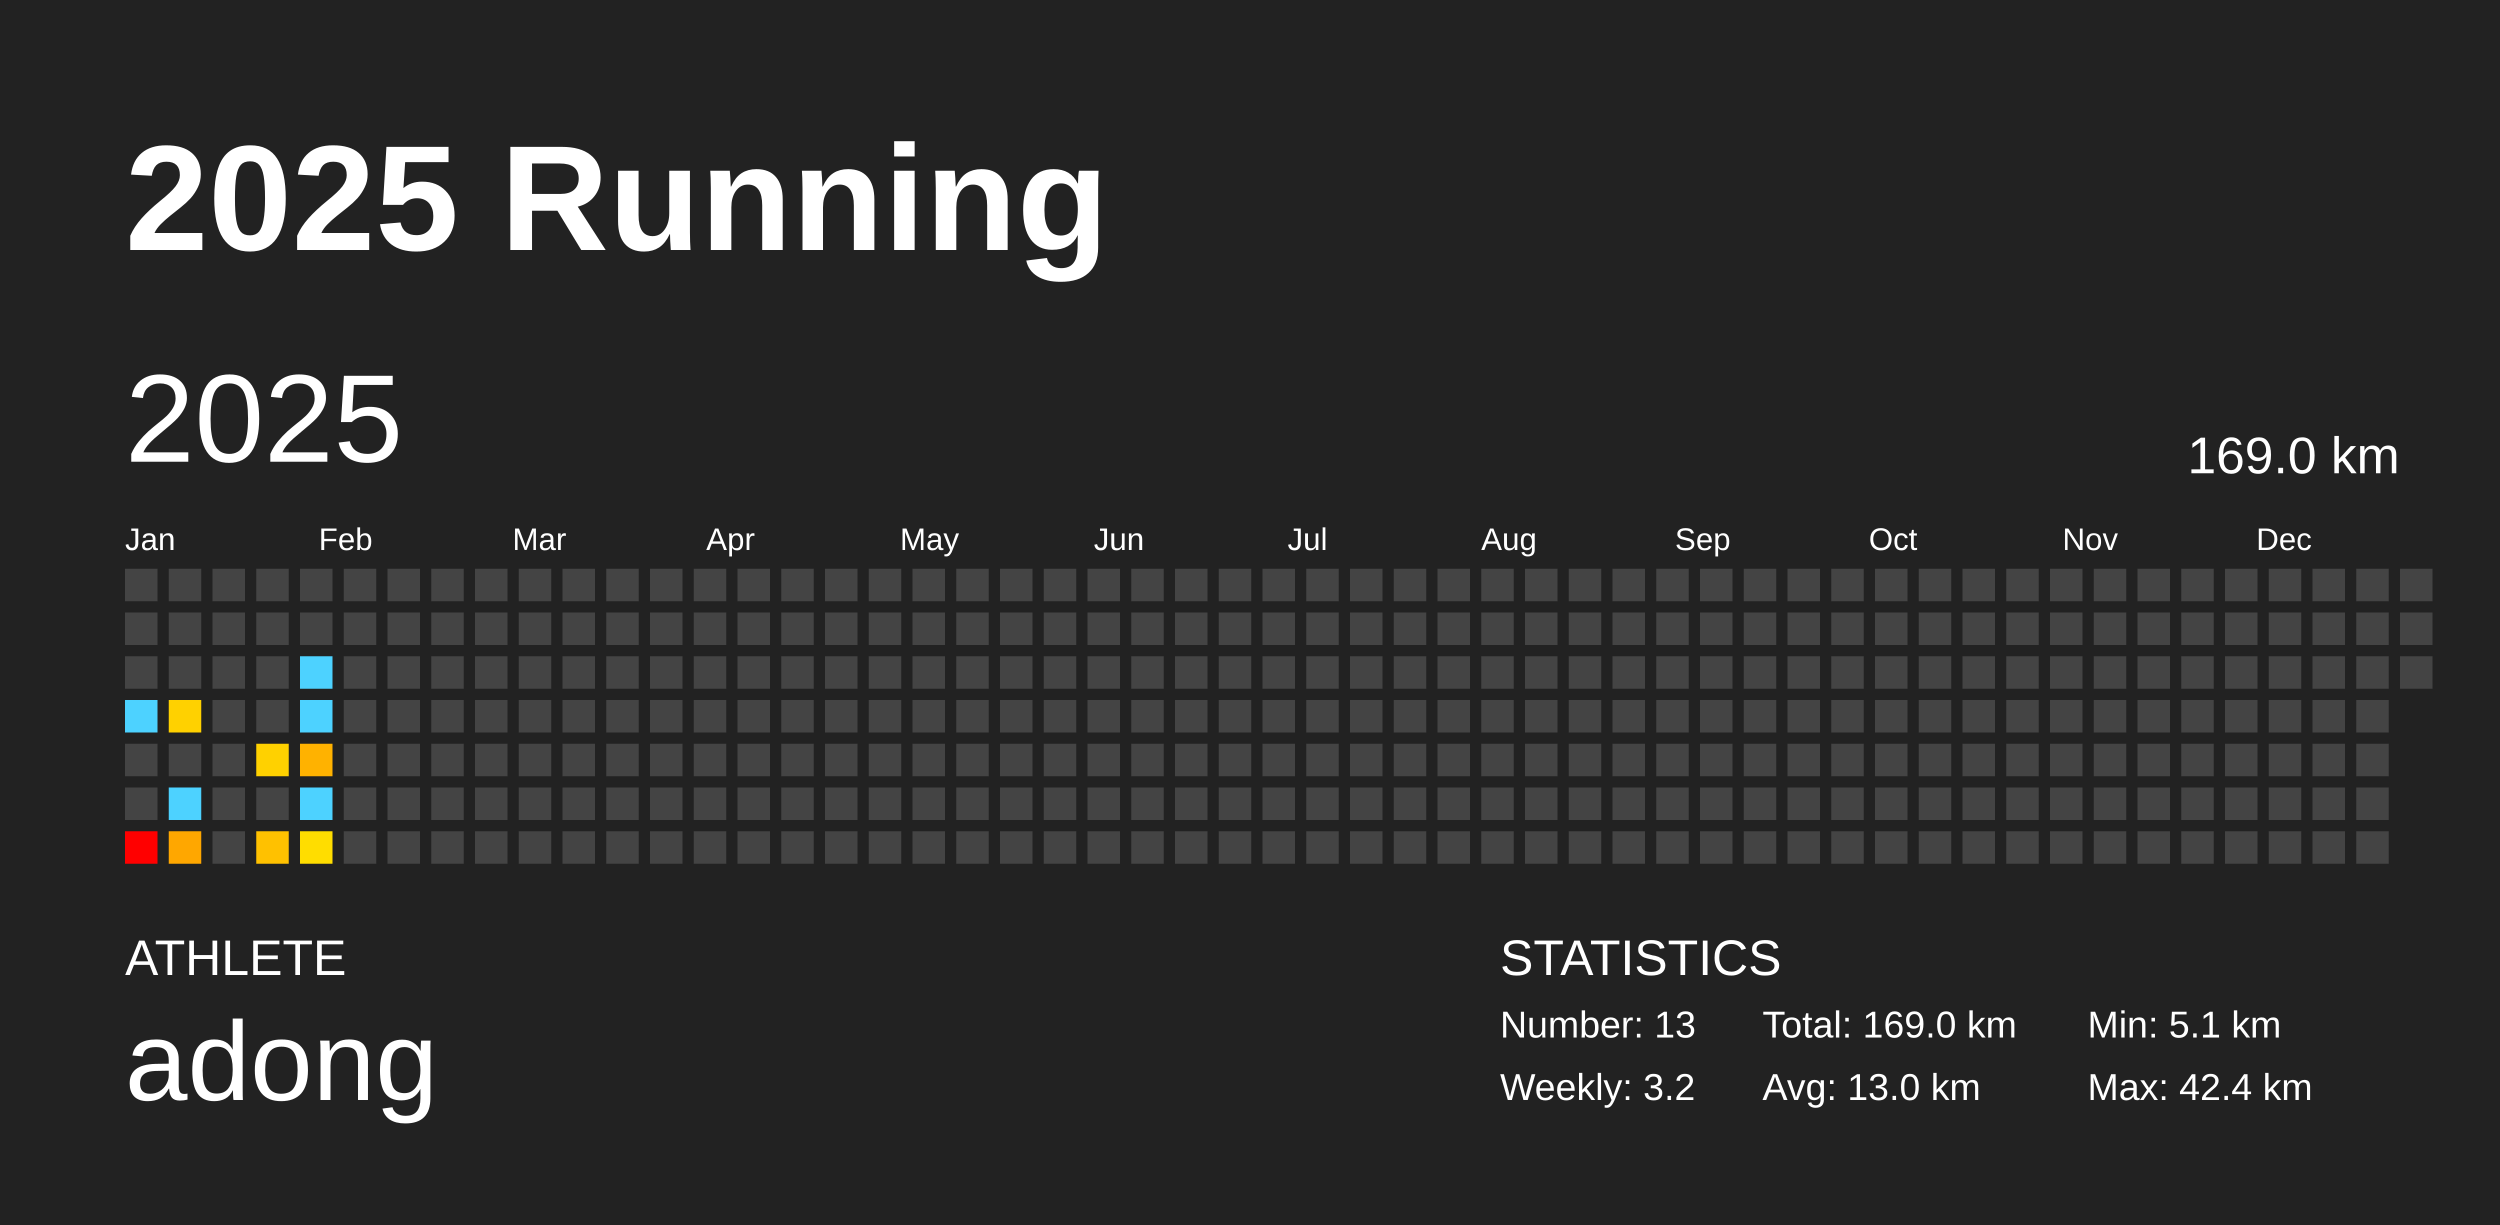
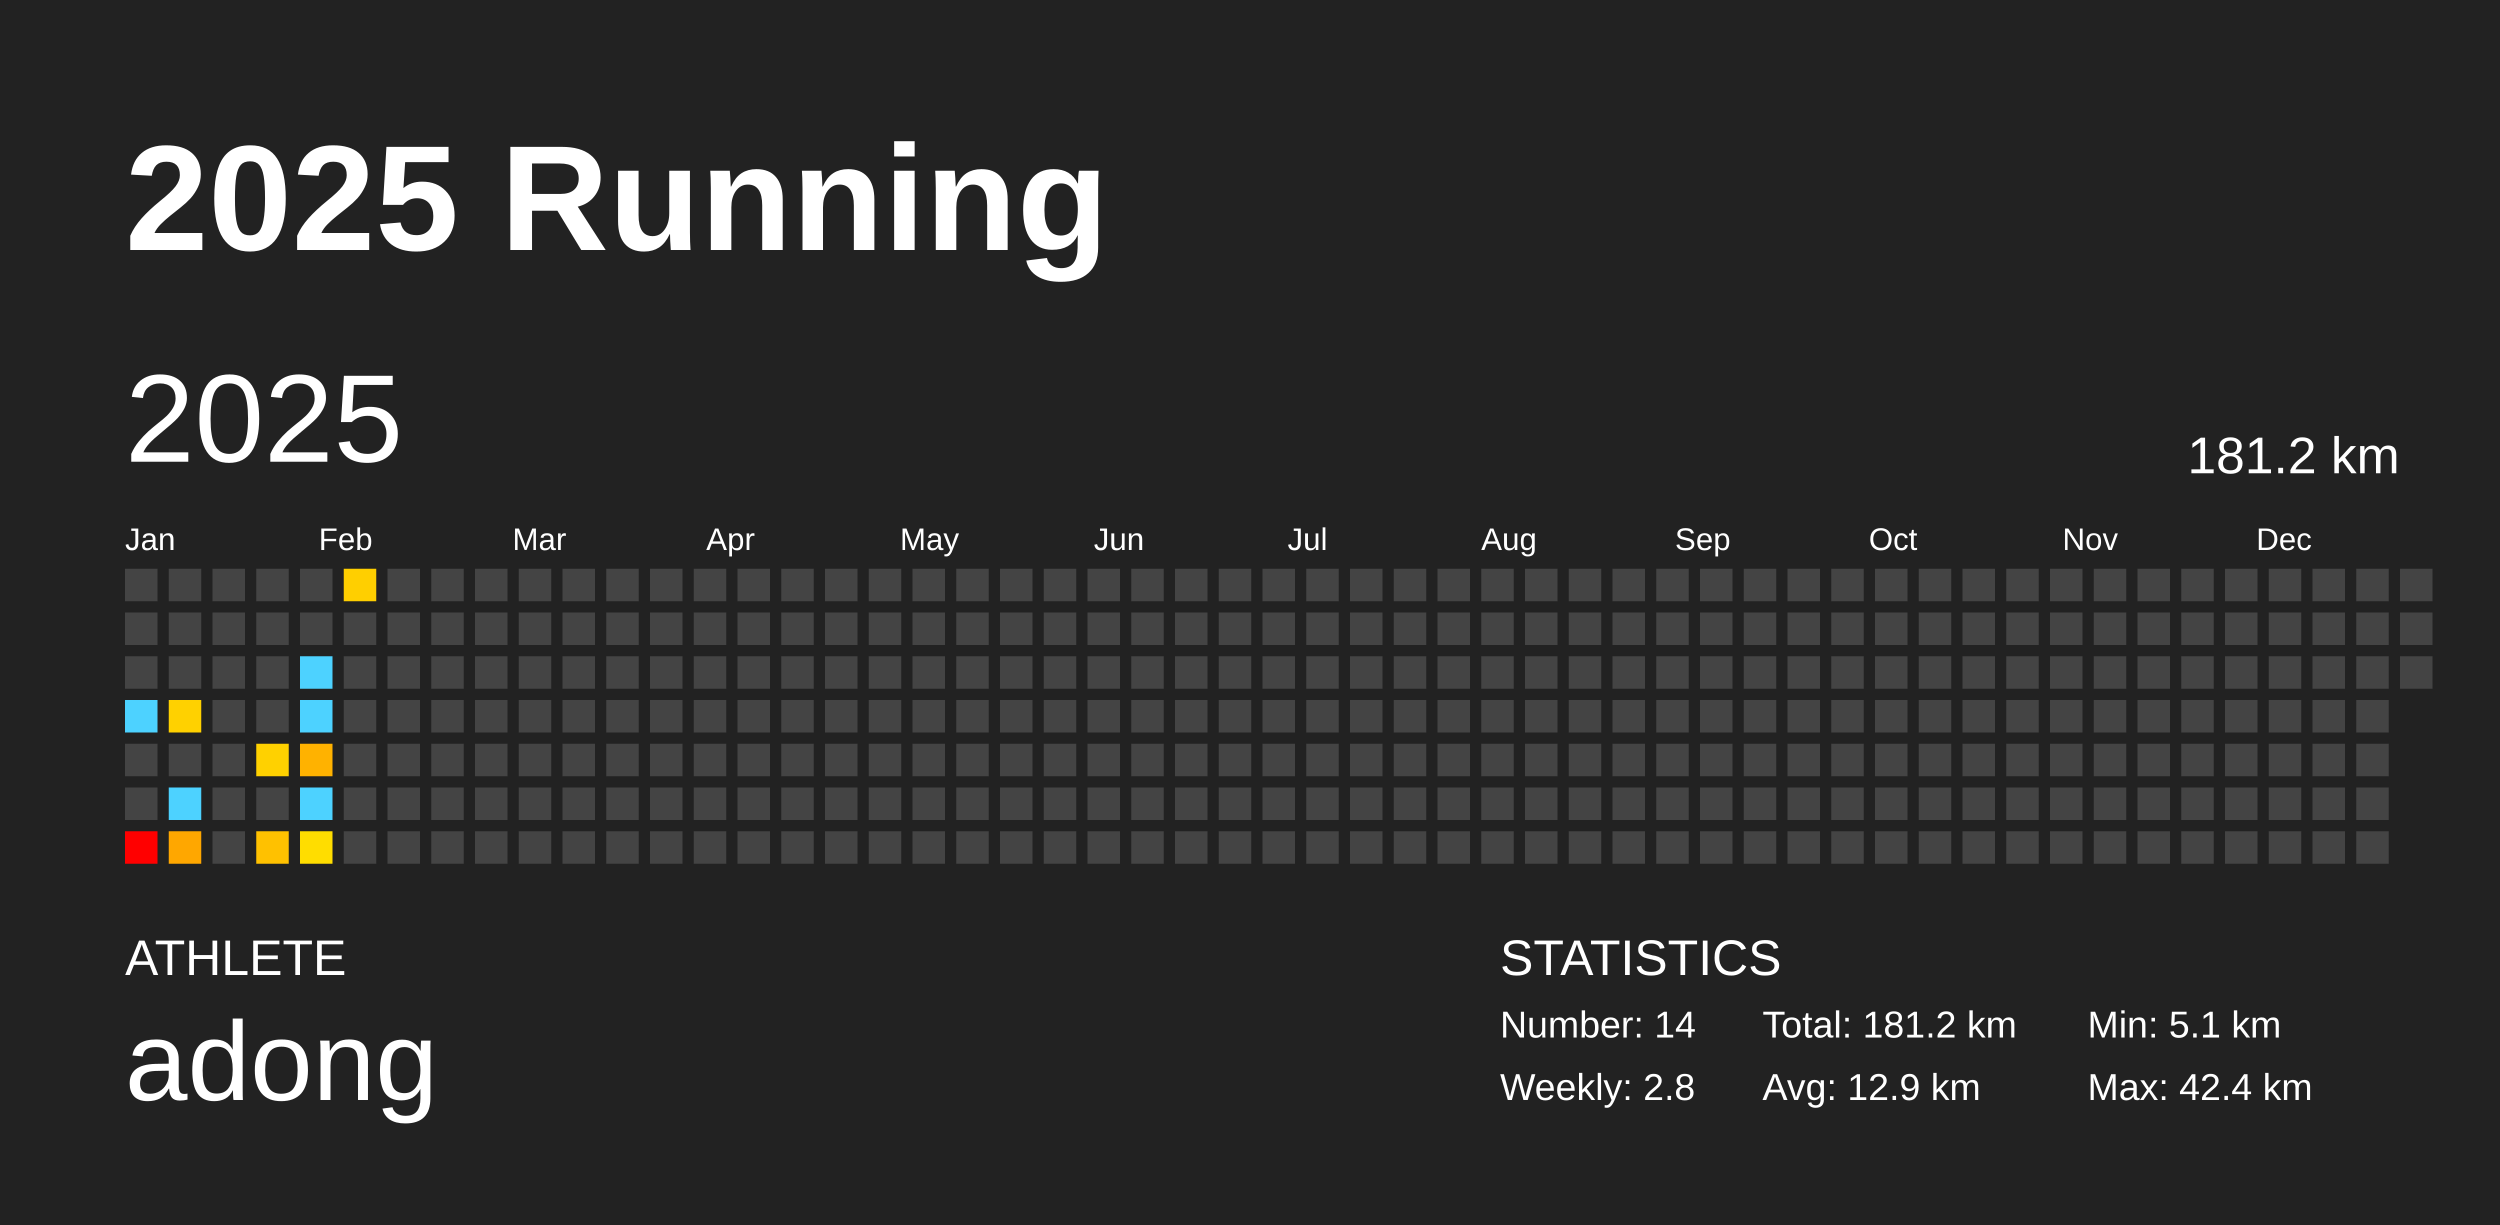
<svg xmlns="http://www.w3.org/2000/svg" baseProfile="full" height="98mm" version="1.1" viewBox="0,0,200,98" width="200mm">
  <defs />
  <rect fill="#222222" height="98" width="200" x="0" y="0" />
  <text fill="#FFFFFF" style="font-size:12px; font-family:Arial; font-weight:bold;" x="10" y="20">2025 Running</text>
  <text fill="#FFFFFF" style="font-size:4px; font-family:Arial" x="10" y="78">ATHLETE</text>
  <text fill="#FFFFFF" style="font-size:9px; font-family:Arial" x="10" y="88">adong</text>
  <text fill="#FFFFFF" style="font-size:4px; font-family:Arial" x="120" y="78">STATISTICS</text>
-   <text fill="#FFFFFF" style="font-size:3px; font-family:Arial" x="120" y="83">Number: 13</text>
-   <text fill="#FFFFFF" style="font-size:3px; font-family:Arial" x="120" y="88">Weekly: 3.2</text>
-   <text fill="#FFFFFF" style="font-size:3px; font-family:Arial" x="141" y="83">Total: 169.0 km</text>
-   <text fill="#FFFFFF" style="font-size:3px; font-family:Arial" x="141" y="88">Avg: 13.0 km</text>
+   <text fill="#FFFFFF" style="font-size:3px; font-family:Arial" x="120" y="83">Number: 14</text>
+   <text fill="#FFFFFF" style="font-size:3px; font-family:Arial" x="120" y="88">Weekly: 2.8</text>
+   <text fill="#FFFFFF" style="font-size:3px; font-family:Arial" x="141" y="83">Total: 181.2 km</text>
+   <text fill="#FFFFFF" style="font-size:3px; font-family:Arial" x="141" y="88">Avg: 12.9 km</text>
  <text fill="#FFFFFF" style="font-size:3px; font-family:Arial" x="167" y="83">Min: 5.1 km</text>
  <text fill="#FFFFFF" style="font-size:3px; font-family:Arial" x="167" y="88">Max: 42.4 km</text>
  <text dominant-baseline="hanging" fill="#FFFFFF" style="font-size:10.0px; font-family:Arial;" x="10" y="30">2025</text>
-   <text dominant-baseline="hanging" fill="#FFFFFF" style="font-size:4.125px; font-family:Arial;" x="175" y="35">169.0 km</text>
+   <text dominant-baseline="hanging" fill="#FFFFFF" style="font-size:4.125px; font-family:Arial;" x="175" y="35">181.2 km</text>
  <text fill="#FFFFFF" style="font-size:2.5px; font-family:Arial" x="10.0" y="44">Jan</text>
  <text fill="#FFFFFF" style="font-size:2.5px; font-family:Arial" x="25.5" y="44">Feb</text>
  <text fill="#FFFFFF" style="font-size:2.5px; font-family:Arial" x="41.0" y="44">Mar</text>
  <text fill="#FFFFFF" style="font-size:2.5px; font-family:Arial" x="56.5" y="44">Apr</text>
  <text fill="#FFFFFF" style="font-size:2.5px; font-family:Arial" x="72.0" y="44">May</text>
  <text fill="#FFFFFF" style="font-size:2.5px; font-family:Arial" x="87.5" y="44">Jun</text>
  <text fill="#FFFFFF" style="font-size:2.5px; font-family:Arial" x="103.0" y="44">Jul</text>
  <text fill="#FFFFFF" style="font-size:2.5px; font-family:Arial" x="118.5" y="44">Aug</text>
  <text fill="#FFFFFF" style="font-size:2.5px; font-family:Arial" x="134.0" y="44">Sep</text>
  <text fill="#FFFFFF" style="font-size:2.5px; font-family:Arial" x="149.5" y="44">Oct</text>
  <text fill="#FFFFFF" style="font-size:2.5px; font-family:Arial" x="165.0" y="44">Nov</text>
  <text fill="#FFFFFF" style="font-size:2.5px; font-family:Arial" x="180.5" y="44">Dec</text>
  <rect fill="#444444" height="2.6" width="2.6" x="10.0" y="45.5" />
  <rect fill="#444444" height="2.6" width="2.6" x="10.0" y="49.0" />
  <rect fill="#444444" height="2.6" width="2.6" x="10.0" y="52.5" />
  <rect fill="#4dd2ff" height="2.6" width="2.6" x="10.0" y="56.0" />
  <rect fill="#444444" height="2.6" width="2.6" x="10.0" y="59.5" />
  <rect fill="#444444" height="2.6" width="2.6" x="10.0" y="63.0" />
  <rect fill="red" height="2.6" width="2.6" x="10.0" y="66.5" />
  <rect fill="#444444" height="2.6" width="2.6" x="13.5" y="45.5" />
  <rect fill="#444444" height="2.6" width="2.6" x="13.5" y="49.0" />
  <rect fill="#444444" height="2.6" width="2.6" x="13.5" y="52.5" />
  <rect fill="#ffd100" height="2.6" width="2.6" x="13.5" y="56.0" />
  <rect fill="#444444" height="2.6" width="2.6" x="13.5" y="59.5" />
  <rect fill="#4dd2ff" height="2.6" width="2.6" x="13.5" y="63.0" />
  <rect fill="#ffa700" height="2.6" width="2.6" x="13.5" y="66.5" />
  <rect fill="#444444" height="2.6" width="2.6" x="17.0" y="45.5" />
  <rect fill="#444444" height="2.6" width="2.6" x="17.0" y="49.0" />
  <rect fill="#444444" height="2.6" width="2.6" x="17.0" y="52.5" />
  <rect fill="#444444" height="2.6" width="2.6" x="17.0" y="56.0" />
  <rect fill="#444444" height="2.6" width="2.6" x="17.0" y="59.5" />
  <rect fill="#444444" height="2.6" width="2.6" x="17.0" y="63.0" />
  <rect fill="#444444" height="2.6" width="2.6" x="17.0" y="66.5" />
  <rect fill="#444444" height="2.6" width="2.6" x="20.5" y="45.5" />
  <rect fill="#444444" height="2.6" width="2.6" x="20.5" y="49.0" />
  <rect fill="#444444" height="2.6" width="2.6" x="20.5" y="52.5" />
  <rect fill="#444444" height="2.6" width="2.6" x="20.5" y="56.0" />
  <rect fill="#ffd100" height="2.6" width="2.6" x="20.5" y="59.5" />
  <rect fill="#444444" height="2.6" width="2.6" x="20.5" y="63.0" />
  <rect fill="#ffc100" height="2.6" width="2.6" x="20.5" y="66.5" />
  <rect fill="#444444" height="2.6" width="2.6" x="24.0" y="45.5" />
  <rect fill="#444444" height="2.6" width="2.6" x="24.0" y="49.0" />
  <rect fill="#4dd2ff" height="2.6" width="2.6" x="24.0" y="52.5" />
  <rect fill="#4dd2ff" height="2.6" width="2.6" x="24.0" y="56.0" />
  <rect fill="#ffb200" height="2.6" width="2.6" x="24.0" y="59.5" />
  <rect fill="#4dd2ff" height="2.6" width="2.6" x="24.0" y="63.0" />
  <rect fill="#ffdd00" height="2.6" width="2.6" x="24.0" y="66.5" />
-   <rect fill="#444444" height="2.6" width="2.6" x="27.5" y="45.5" />
+   <rect fill="#ffcf00" height="2.6" width="2.6" x="27.5" y="45.5" />
  <rect fill="#444444" height="2.6" width="2.6" x="27.5" y="49.0" />
  <rect fill="#444444" height="2.6" width="2.6" x="27.5" y="52.5" />
  <rect fill="#444444" height="2.6" width="2.6" x="27.5" y="56.0" />
  <rect fill="#444444" height="2.6" width="2.6" x="27.5" y="59.5" />
  <rect fill="#444444" height="2.6" width="2.6" x="27.5" y="63.0" />
  <rect fill="#444444" height="2.6" width="2.6" x="27.5" y="66.5" />
  <rect fill="#444444" height="2.6" width="2.6" x="31.0" y="45.5" />
  <rect fill="#444444" height="2.6" width="2.6" x="31.0" y="49.0" />
  <rect fill="#444444" height="2.6" width="2.6" x="31.0" y="52.5" />
  <rect fill="#444444" height="2.6" width="2.6" x="31.0" y="56.0" />
  <rect fill="#444444" height="2.6" width="2.6" x="31.0" y="59.5" />
  <rect fill="#444444" height="2.6" width="2.6" x="31.0" y="63.0" />
  <rect fill="#444444" height="2.6" width="2.6" x="31.0" y="66.5" />
  <rect fill="#444444" height="2.6" width="2.6" x="34.5" y="45.5" />
  <rect fill="#444444" height="2.6" width="2.6" x="34.5" y="49.0" />
  <rect fill="#444444" height="2.6" width="2.6" x="34.5" y="52.5" />
  <rect fill="#444444" height="2.6" width="2.6" x="34.5" y="56.0" />
  <rect fill="#444444" height="2.6" width="2.6" x="34.5" y="59.5" />
  <rect fill="#444444" height="2.6" width="2.6" x="34.5" y="63.0" />
  <rect fill="#444444" height="2.6" width="2.6" x="34.5" y="66.5" />
  <rect fill="#444444" height="2.6" width="2.6" x="38.0" y="45.5" />
  <rect fill="#444444" height="2.6" width="2.6" x="38.0" y="49.0" />
  <rect fill="#444444" height="2.6" width="2.6" x="38.0" y="52.5" />
  <rect fill="#444444" height="2.6" width="2.6" x="38.0" y="56.0" />
  <rect fill="#444444" height="2.6" width="2.6" x="38.0" y="59.5" />
  <rect fill="#444444" height="2.6" width="2.6" x="38.0" y="63.0" />
  <rect fill="#444444" height="2.6" width="2.6" x="38.0" y="66.5" />
  <rect fill="#444444" height="2.6" width="2.6" x="41.5" y="45.5" />
  <rect fill="#444444" height="2.6" width="2.6" x="41.5" y="49.0" />
  <rect fill="#444444" height="2.6" width="2.6" x="41.5" y="52.5" />
  <rect fill="#444444" height="2.6" width="2.6" x="41.5" y="56.0" />
  <rect fill="#444444" height="2.6" width="2.6" x="41.5" y="59.5" />
  <rect fill="#444444" height="2.6" width="2.6" x="41.5" y="63.0" />
  <rect fill="#444444" height="2.6" width="2.6" x="41.5" y="66.5" />
  <rect fill="#444444" height="2.6" width="2.6" x="45.0" y="45.5" />
  <rect fill="#444444" height="2.6" width="2.6" x="45.0" y="49.0" />
  <rect fill="#444444" height="2.6" width="2.6" x="45.0" y="52.5" />
  <rect fill="#444444" height="2.6" width="2.6" x="45.0" y="56.0" />
  <rect fill="#444444" height="2.6" width="2.6" x="45.0" y="59.5" />
  <rect fill="#444444" height="2.6" width="2.6" x="45.0" y="63.0" />
  <rect fill="#444444" height="2.6" width="2.6" x="45.0" y="66.5" />
  <rect fill="#444444" height="2.6" width="2.6" x="48.5" y="45.5" />
  <rect fill="#444444" height="2.6" width="2.6" x="48.5" y="49.0" />
  <rect fill="#444444" height="2.6" width="2.6" x="48.5" y="52.5" />
  <rect fill="#444444" height="2.6" width="2.6" x="48.5" y="56.0" />
  <rect fill="#444444" height="2.6" width="2.6" x="48.5" y="59.5" />
  <rect fill="#444444" height="2.6" width="2.6" x="48.5" y="63.0" />
  <rect fill="#444444" height="2.6" width="2.6" x="48.5" y="66.5" />
  <rect fill="#444444" height="2.6" width="2.6" x="52.0" y="45.5" />
  <rect fill="#444444" height="2.6" width="2.6" x="52.0" y="49.0" />
  <rect fill="#444444" height="2.6" width="2.6" x="52.0" y="52.5" />
  <rect fill="#444444" height="2.6" width="2.6" x="52.0" y="56.0" />
  <rect fill="#444444" height="2.6" width="2.6" x="52.0" y="59.5" />
  <rect fill="#444444" height="2.6" width="2.6" x="52.0" y="63.0" />
  <rect fill="#444444" height="2.6" width="2.6" x="52.0" y="66.5" />
  <rect fill="#444444" height="2.6" width="2.6" x="55.5" y="45.5" />
  <rect fill="#444444" height="2.6" width="2.6" x="55.5" y="49.0" />
  <rect fill="#444444" height="2.6" width="2.6" x="55.5" y="52.5" />
  <rect fill="#444444" height="2.6" width="2.6" x="55.5" y="56.0" />
  <rect fill="#444444" height="2.6" width="2.6" x="55.5" y="59.5" />
  <rect fill="#444444" height="2.6" width="2.6" x="55.5" y="63.0" />
  <rect fill="#444444" height="2.6" width="2.6" x="55.5" y="66.5" />
  <rect fill="#444444" height="2.6" width="2.6" x="59.0" y="45.5" />
  <rect fill="#444444" height="2.6" width="2.6" x="59.0" y="49.0" />
  <rect fill="#444444" height="2.6" width="2.6" x="59.0" y="52.5" />
  <rect fill="#444444" height="2.6" width="2.6" x="59.0" y="56.0" />
  <rect fill="#444444" height="2.6" width="2.6" x="59.0" y="59.5" />
  <rect fill="#444444" height="2.6" width="2.6" x="59.0" y="63.0" />
  <rect fill="#444444" height="2.6" width="2.6" x="59.0" y="66.5" />
  <rect fill="#444444" height="2.6" width="2.6" x="62.5" y="45.5" />
  <rect fill="#444444" height="2.6" width="2.6" x="62.5" y="49.0" />
  <rect fill="#444444" height="2.6" width="2.6" x="62.5" y="52.5" />
  <rect fill="#444444" height="2.6" width="2.6" x="62.5" y="56.0" />
  <rect fill="#444444" height="2.6" width="2.6" x="62.5" y="59.5" />
  <rect fill="#444444" height="2.6" width="2.6" x="62.5" y="63.0" />
  <rect fill="#444444" height="2.6" width="2.6" x="62.5" y="66.5" />
  <rect fill="#444444" height="2.6" width="2.6" x="66.0" y="45.5" />
  <rect fill="#444444" height="2.6" width="2.6" x="66.0" y="49.0" />
  <rect fill="#444444" height="2.6" width="2.6" x="66.0" y="52.5" />
  <rect fill="#444444" height="2.6" width="2.6" x="66.0" y="56.0" />
  <rect fill="#444444" height="2.6" width="2.6" x="66.0" y="59.5" />
  <rect fill="#444444" height="2.6" width="2.6" x="66.0" y="63.0" />
  <rect fill="#444444" height="2.6" width="2.6" x="66.0" y="66.5" />
  <rect fill="#444444" height="2.6" width="2.6" x="69.5" y="45.5" />
  <rect fill="#444444" height="2.6" width="2.6" x="69.5" y="49.0" />
  <rect fill="#444444" height="2.6" width="2.6" x="69.5" y="52.5" />
  <rect fill="#444444" height="2.6" width="2.6" x="69.5" y="56.0" />
  <rect fill="#444444" height="2.6" width="2.6" x="69.5" y="59.5" />
  <rect fill="#444444" height="2.6" width="2.6" x="69.5" y="63.0" />
  <rect fill="#444444" height="2.6" width="2.6" x="69.5" y="66.5" />
  <rect fill="#444444" height="2.6" width="2.6" x="73.0" y="45.5" />
  <rect fill="#444444" height="2.6" width="2.6" x="73.0" y="49.0" />
  <rect fill="#444444" height="2.6" width="2.6" x="73.0" y="52.5" />
  <rect fill="#444444" height="2.6" width="2.6" x="73.0" y="56.0" />
  <rect fill="#444444" height="2.6" width="2.6" x="73.0" y="59.5" />
  <rect fill="#444444" height="2.6" width="2.6" x="73.0" y="63.0" />
  <rect fill="#444444" height="2.6" width="2.6" x="73.0" y="66.5" />
  <rect fill="#444444" height="2.6" width="2.6" x="76.5" y="45.5" />
  <rect fill="#444444" height="2.6" width="2.6" x="76.5" y="49.0" />
  <rect fill="#444444" height="2.6" width="2.6" x="76.5" y="52.5" />
  <rect fill="#444444" height="2.6" width="2.6" x="76.5" y="56.0" />
  <rect fill="#444444" height="2.6" width="2.6" x="76.5" y="59.5" />
  <rect fill="#444444" height="2.6" width="2.6" x="76.5" y="63.0" />
  <rect fill="#444444" height="2.6" width="2.6" x="76.5" y="66.5" />
  <rect fill="#444444" height="2.6" width="2.6" x="80.0" y="45.5" />
  <rect fill="#444444" height="2.6" width="2.6" x="80.0" y="49.0" />
  <rect fill="#444444" height="2.6" width="2.6" x="80.0" y="52.5" />
  <rect fill="#444444" height="2.6" width="2.6" x="80.0" y="56.0" />
  <rect fill="#444444" height="2.6" width="2.6" x="80.0" y="59.5" />
  <rect fill="#444444" height="2.6" width="2.6" x="80.0" y="63.0" />
  <rect fill="#444444" height="2.6" width="2.6" x="80.0" y="66.5" />
  <rect fill="#444444" height="2.6" width="2.6" x="83.5" y="45.5" />
  <rect fill="#444444" height="2.6" width="2.6" x="83.5" y="49.0" />
  <rect fill="#444444" height="2.6" width="2.6" x="83.5" y="52.5" />
  <rect fill="#444444" height="2.6" width="2.6" x="83.5" y="56.0" />
  <rect fill="#444444" height="2.6" width="2.6" x="83.5" y="59.5" />
  <rect fill="#444444" height="2.6" width="2.6" x="83.5" y="63.0" />
  <rect fill="#444444" height="2.6" width="2.6" x="83.5" y="66.5" />
  <rect fill="#444444" height="2.6" width="2.6" x="87.0" y="45.5" />
  <rect fill="#444444" height="2.6" width="2.6" x="87.0" y="49.0" />
  <rect fill="#444444" height="2.6" width="2.6" x="87.0" y="52.5" />
  <rect fill="#444444" height="2.6" width="2.6" x="87.0" y="56.0" />
  <rect fill="#444444" height="2.6" width="2.6" x="87.0" y="59.5" />
  <rect fill="#444444" height="2.6" width="2.6" x="87.0" y="63.0" />
  <rect fill="#444444" height="2.6" width="2.6" x="87.0" y="66.5" />
  <rect fill="#444444" height="2.6" width="2.6" x="90.5" y="45.5" />
  <rect fill="#444444" height="2.6" width="2.6" x="90.5" y="49.0" />
  <rect fill="#444444" height="2.6" width="2.6" x="90.5" y="52.5" />
  <rect fill="#444444" height="2.6" width="2.6" x="90.5" y="56.0" />
  <rect fill="#444444" height="2.6" width="2.6" x="90.5" y="59.5" />
  <rect fill="#444444" height="2.6" width="2.6" x="90.5" y="63.0" />
  <rect fill="#444444" height="2.6" width="2.6" x="90.5" y="66.5" />
  <rect fill="#444444" height="2.6" width="2.6" x="94.0" y="45.5" />
  <rect fill="#444444" height="2.6" width="2.6" x="94.0" y="49.0" />
  <rect fill="#444444" height="2.6" width="2.6" x="94.0" y="52.5" />
  <rect fill="#444444" height="2.6" width="2.6" x="94.0" y="56.0" />
  <rect fill="#444444" height="2.6" width="2.6" x="94.0" y="59.5" />
  <rect fill="#444444" height="2.6" width="2.6" x="94.0" y="63.0" />
  <rect fill="#444444" height="2.6" width="2.6" x="94.0" y="66.5" />
  <rect fill="#444444" height="2.6" width="2.6" x="97.5" y="45.5" />
  <rect fill="#444444" height="2.6" width="2.6" x="97.5" y="49.0" />
  <rect fill="#444444" height="2.6" width="2.6" x="97.5" y="52.5" />
  <rect fill="#444444" height="2.6" width="2.6" x="97.5" y="56.0" />
  <rect fill="#444444" height="2.6" width="2.6" x="97.5" y="59.5" />
  <rect fill="#444444" height="2.6" width="2.6" x="97.5" y="63.0" />
  <rect fill="#444444" height="2.6" width="2.6" x="97.5" y="66.5" />
  <rect fill="#444444" height="2.6" width="2.6" x="101.0" y="45.5" />
  <rect fill="#444444" height="2.6" width="2.6" x="101.0" y="49.0" />
  <rect fill="#444444" height="2.6" width="2.6" x="101.0" y="52.5" />
  <rect fill="#444444" height="2.6" width="2.6" x="101.0" y="56.0" />
  <rect fill="#444444" height="2.6" width="2.6" x="101.0" y="59.5" />
  <rect fill="#444444" height="2.6" width="2.6" x="101.0" y="63.0" />
  <rect fill="#444444" height="2.6" width="2.6" x="101.0" y="66.5" />
  <rect fill="#444444" height="2.6" width="2.6" x="104.5" y="45.5" />
  <rect fill="#444444" height="2.6" width="2.6" x="104.5" y="49.0" />
  <rect fill="#444444" height="2.6" width="2.6" x="104.5" y="52.5" />
  <rect fill="#444444" height="2.6" width="2.6" x="104.5" y="56.0" />
  <rect fill="#444444" height="2.6" width="2.6" x="104.5" y="59.5" />
  <rect fill="#444444" height="2.6" width="2.6" x="104.5" y="63.0" />
  <rect fill="#444444" height="2.6" width="2.6" x="104.5" y="66.5" />
  <rect fill="#444444" height="2.6" width="2.6" x="108.0" y="45.5" />
  <rect fill="#444444" height="2.6" width="2.6" x="108.0" y="49.0" />
  <rect fill="#444444" height="2.6" width="2.6" x="108.0" y="52.5" />
  <rect fill="#444444" height="2.6" width="2.6" x="108.0" y="56.0" />
  <rect fill="#444444" height="2.6" width="2.6" x="108.0" y="59.5" />
  <rect fill="#444444" height="2.6" width="2.6" x="108.0" y="63.0" />
  <rect fill="#444444" height="2.6" width="2.6" x="108.0" y="66.5" />
  <rect fill="#444444" height="2.6" width="2.6" x="111.5" y="45.5" />
  <rect fill="#444444" height="2.6" width="2.6" x="111.5" y="49.0" />
  <rect fill="#444444" height="2.6" width="2.6" x="111.5" y="52.5" />
  <rect fill="#444444" height="2.6" width="2.6" x="111.5" y="56.0" />
  <rect fill="#444444" height="2.6" width="2.6" x="111.5" y="59.5" />
  <rect fill="#444444" height="2.6" width="2.6" x="111.5" y="63.0" />
  <rect fill="#444444" height="2.6" width="2.6" x="111.5" y="66.5" />
  <rect fill="#444444" height="2.6" width="2.6" x="115.0" y="45.5" />
  <rect fill="#444444" height="2.6" width="2.6" x="115.0" y="49.0" />
  <rect fill="#444444" height="2.6" width="2.6" x="115.0" y="52.5" />
  <rect fill="#444444" height="2.6" width="2.6" x="115.0" y="56.0" />
  <rect fill="#444444" height="2.6" width="2.6" x="115.0" y="59.5" />
  <rect fill="#444444" height="2.6" width="2.6" x="115.0" y="63.0" />
  <rect fill="#444444" height="2.6" width="2.6" x="115.0" y="66.5" />
  <rect fill="#444444" height="2.6" width="2.6" x="118.5" y="45.5" />
  <rect fill="#444444" height="2.6" width="2.6" x="118.5" y="49.0" />
  <rect fill="#444444" height="2.6" width="2.6" x="118.5" y="52.5" />
  <rect fill="#444444" height="2.6" width="2.6" x="118.5" y="56.0" />
  <rect fill="#444444" height="2.6" width="2.6" x="118.5" y="59.5" />
  <rect fill="#444444" height="2.6" width="2.6" x="118.5" y="63.0" />
  <rect fill="#444444" height="2.6" width="2.6" x="118.5" y="66.5" />
  <rect fill="#444444" height="2.6" width="2.6" x="122.0" y="45.5" />
  <rect fill="#444444" height="2.6" width="2.6" x="122.0" y="49.0" />
  <rect fill="#444444" height="2.6" width="2.6" x="122.0" y="52.5" />
  <rect fill="#444444" height="2.6" width="2.6" x="122.0" y="56.0" />
  <rect fill="#444444" height="2.6" width="2.6" x="122.0" y="59.5" />
  <rect fill="#444444" height="2.6" width="2.6" x="122.0" y="63.0" />
  <rect fill="#444444" height="2.6" width="2.6" x="122.0" y="66.5" />
  <rect fill="#444444" height="2.6" width="2.6" x="125.5" y="45.5" />
  <rect fill="#444444" height="2.6" width="2.6" x="125.5" y="49.0" />
  <rect fill="#444444" height="2.6" width="2.6" x="125.5" y="52.5" />
  <rect fill="#444444" height="2.6" width="2.6" x="125.5" y="56.0" />
  <rect fill="#444444" height="2.6" width="2.6" x="125.5" y="59.5" />
  <rect fill="#444444" height="2.6" width="2.6" x="125.5" y="63.0" />
  <rect fill="#444444" height="2.6" width="2.6" x="125.5" y="66.5" />
  <rect fill="#444444" height="2.6" width="2.6" x="129.0" y="45.5" />
  <rect fill="#444444" height="2.6" width="2.6" x="129.0" y="49.0" />
  <rect fill="#444444" height="2.6" width="2.6" x="129.0" y="52.5" />
  <rect fill="#444444" height="2.6" width="2.6" x="129.0" y="56.0" />
  <rect fill="#444444" height="2.6" width="2.6" x="129.0" y="59.5" />
  <rect fill="#444444" height="2.6" width="2.6" x="129.0" y="63.0" />
  <rect fill="#444444" height="2.6" width="2.6" x="129.0" y="66.5" />
  <rect fill="#444444" height="2.6" width="2.6" x="132.5" y="45.5" />
  <rect fill="#444444" height="2.6" width="2.6" x="132.5" y="49.0" />
  <rect fill="#444444" height="2.6" width="2.6" x="132.5" y="52.5" />
  <rect fill="#444444" height="2.6" width="2.6" x="132.5" y="56.0" />
  <rect fill="#444444" height="2.6" width="2.6" x="132.5" y="59.5" />
  <rect fill="#444444" height="2.6" width="2.6" x="132.5" y="63.0" />
  <rect fill="#444444" height="2.6" width="2.6" x="132.5" y="66.5" />
  <rect fill="#444444" height="2.6" width="2.6" x="136.0" y="45.5" />
  <rect fill="#444444" height="2.6" width="2.6" x="136.0" y="49.0" />
  <rect fill="#444444" height="2.6" width="2.6" x="136.0" y="52.5" />
  <rect fill="#444444" height="2.6" width="2.6" x="136.0" y="56.0" />
  <rect fill="#444444" height="2.6" width="2.6" x="136.0" y="59.5" />
  <rect fill="#444444" height="2.6" width="2.6" x="136.0" y="63.0" />
  <rect fill="#444444" height="2.6" width="2.6" x="136.0" y="66.5" />
  <rect fill="#444444" height="2.6" width="2.6" x="139.5" y="45.5" />
  <rect fill="#444444" height="2.6" width="2.6" x="139.5" y="49.0" />
  <rect fill="#444444" height="2.6" width="2.6" x="139.5" y="52.5" />
  <rect fill="#444444" height="2.6" width="2.6" x="139.5" y="56.0" />
  <rect fill="#444444" height="2.6" width="2.6" x="139.5" y="59.5" />
  <rect fill="#444444" height="2.6" width="2.6" x="139.5" y="63.0" />
  <rect fill="#444444" height="2.6" width="2.6" x="139.5" y="66.5" />
  <rect fill="#444444" height="2.6" width="2.6" x="143.0" y="45.5" />
  <rect fill="#444444" height="2.6" width="2.6" x="143.0" y="49.0" />
  <rect fill="#444444" height="2.6" width="2.6" x="143.0" y="52.5" />
  <rect fill="#444444" height="2.6" width="2.6" x="143.0" y="56.0" />
  <rect fill="#444444" height="2.6" width="2.6" x="143.0" y="59.5" />
  <rect fill="#444444" height="2.6" width="2.6" x="143.0" y="63.0" />
  <rect fill="#444444" height="2.6" width="2.6" x="143.0" y="66.5" />
  <rect fill="#444444" height="2.6" width="2.6" x="146.5" y="45.5" />
  <rect fill="#444444" height="2.6" width="2.6" x="146.5" y="49.0" />
  <rect fill="#444444" height="2.6" width="2.6" x="146.5" y="52.5" />
  <rect fill="#444444" height="2.6" width="2.6" x="146.5" y="56.0" />
  <rect fill="#444444" height="2.6" width="2.6" x="146.5" y="59.5" />
  <rect fill="#444444" height="2.6" width="2.6" x="146.5" y="63.0" />
  <rect fill="#444444" height="2.6" width="2.6" x="146.5" y="66.5" />
  <rect fill="#444444" height="2.6" width="2.6" x="150.0" y="45.5" />
  <rect fill="#444444" height="2.6" width="2.6" x="150.0" y="49.0" />
  <rect fill="#444444" height="2.6" width="2.6" x="150.0" y="52.5" />
  <rect fill="#444444" height="2.6" width="2.6" x="150.0" y="56.0" />
  <rect fill="#444444" height="2.6" width="2.6" x="150.0" y="59.5" />
  <rect fill="#444444" height="2.6" width="2.6" x="150.0" y="63.0" />
  <rect fill="#444444" height="2.6" width="2.6" x="150.0" y="66.5" />
  <rect fill="#444444" height="2.6" width="2.6" x="153.5" y="45.5" />
  <rect fill="#444444" height="2.6" width="2.6" x="153.5" y="49.0" />
  <rect fill="#444444" height="2.6" width="2.6" x="153.5" y="52.5" />
  <rect fill="#444444" height="2.6" width="2.6" x="153.5" y="56.0" />
  <rect fill="#444444" height="2.6" width="2.6" x="153.5" y="59.5" />
  <rect fill="#444444" height="2.6" width="2.6" x="153.5" y="63.0" />
  <rect fill="#444444" height="2.6" width="2.6" x="153.5" y="66.5" />
  <rect fill="#444444" height="2.6" width="2.6" x="157.0" y="45.5" />
  <rect fill="#444444" height="2.6" width="2.6" x="157.0" y="49.0" />
  <rect fill="#444444" height="2.6" width="2.6" x="157.0" y="52.5" />
  <rect fill="#444444" height="2.6" width="2.6" x="157.0" y="56.0" />
  <rect fill="#444444" height="2.6" width="2.6" x="157.0" y="59.5" />
  <rect fill="#444444" height="2.6" width="2.6" x="157.0" y="63.0" />
  <rect fill="#444444" height="2.6" width="2.6" x="157.0" y="66.5" />
  <rect fill="#444444" height="2.6" width="2.6" x="160.5" y="45.5" />
  <rect fill="#444444" height="2.6" width="2.6" x="160.5" y="49.0" />
  <rect fill="#444444" height="2.6" width="2.6" x="160.5" y="52.5" />
  <rect fill="#444444" height="2.6" width="2.6" x="160.5" y="56.0" />
  <rect fill="#444444" height="2.6" width="2.6" x="160.5" y="59.5" />
  <rect fill="#444444" height="2.6" width="2.6" x="160.5" y="63.0" />
  <rect fill="#444444" height="2.6" width="2.6" x="160.5" y="66.5" />
  <rect fill="#444444" height="2.6" width="2.6" x="164.0" y="45.5" />
  <rect fill="#444444" height="2.6" width="2.6" x="164.0" y="49.0" />
  <rect fill="#444444" height="2.6" width="2.6" x="164.0" y="52.5" />
  <rect fill="#444444" height="2.6" width="2.6" x="164.0" y="56.0" />
  <rect fill="#444444" height="2.6" width="2.6" x="164.0" y="59.5" />
  <rect fill="#444444" height="2.6" width="2.6" x="164.0" y="63.0" />
  <rect fill="#444444" height="2.6" width="2.6" x="164.0" y="66.5" />
  <rect fill="#444444" height="2.6" width="2.6" x="167.5" y="45.5" />
  <rect fill="#444444" height="2.6" width="2.6" x="167.5" y="49.0" />
  <rect fill="#444444" height="2.6" width="2.6" x="167.5" y="52.5" />
  <rect fill="#444444" height="2.6" width="2.6" x="167.5" y="56.0" />
  <rect fill="#444444" height="2.6" width="2.6" x="167.5" y="59.5" />
  <rect fill="#444444" height="2.6" width="2.6" x="167.5" y="63.0" />
  <rect fill="#444444" height="2.6" width="2.6" x="167.5" y="66.5" />
  <rect fill="#444444" height="2.6" width="2.6" x="171.0" y="45.5" />
  <rect fill="#444444" height="2.6" width="2.6" x="171.0" y="49.0" />
  <rect fill="#444444" height="2.6" width="2.6" x="171.0" y="52.5" />
  <rect fill="#444444" height="2.6" width="2.6" x="171.0" y="56.0" />
  <rect fill="#444444" height="2.6" width="2.6" x="171.0" y="59.5" />
  <rect fill="#444444" height="2.6" width="2.6" x="171.0" y="63.0" />
  <rect fill="#444444" height="2.6" width="2.6" x="171.0" y="66.5" />
  <rect fill="#444444" height="2.6" width="2.6" x="174.5" y="45.5" />
  <rect fill="#444444" height="2.6" width="2.6" x="174.5" y="49.0" />
  <rect fill="#444444" height="2.6" width="2.6" x="174.5" y="52.5" />
  <rect fill="#444444" height="2.6" width="2.6" x="174.5" y="56.0" />
  <rect fill="#444444" height="2.6" width="2.6" x="174.5" y="59.5" />
  <rect fill="#444444" height="2.6" width="2.6" x="174.5" y="63.0" />
  <rect fill="#444444" height="2.6" width="2.6" x="174.5" y="66.5" />
  <rect fill="#444444" height="2.6" width="2.6" x="178.0" y="45.5" />
  <rect fill="#444444" height="2.6" width="2.6" x="178.0" y="49.0" />
  <rect fill="#444444" height="2.6" width="2.6" x="178.0" y="52.5" />
  <rect fill="#444444" height="2.6" width="2.6" x="178.0" y="56.0" />
  <rect fill="#444444" height="2.6" width="2.6" x="178.0" y="59.5" />
  <rect fill="#444444" height="2.6" width="2.6" x="178.0" y="63.0" />
  <rect fill="#444444" height="2.6" width="2.6" x="178.0" y="66.5" />
  <rect fill="#444444" height="2.6" width="2.6" x="181.5" y="45.5" />
  <rect fill="#444444" height="2.6" width="2.6" x="181.5" y="49.0" />
  <rect fill="#444444" height="2.6" width="2.6" x="181.5" y="52.5" />
  <rect fill="#444444" height="2.6" width="2.6" x="181.5" y="56.0" />
  <rect fill="#444444" height="2.6" width="2.6" x="181.5" y="59.5" />
  <rect fill="#444444" height="2.6" width="2.6" x="181.5" y="63.0" />
  <rect fill="#444444" height="2.6" width="2.6" x="181.5" y="66.5" />
  <rect fill="#444444" height="2.6" width="2.6" x="185.0" y="45.5" />
  <rect fill="#444444" height="2.6" width="2.6" x="185.0" y="49.0" />
  <rect fill="#444444" height="2.6" width="2.6" x="185.0" y="52.5" />
  <rect fill="#444444" height="2.6" width="2.6" x="185.0" y="56.0" />
  <rect fill="#444444" height="2.6" width="2.6" x="185.0" y="59.5" />
  <rect fill="#444444" height="2.6" width="2.6" x="185.0" y="63.0" />
  <rect fill="#444444" height="2.6" width="2.6" x="185.0" y="66.5" />
  <rect fill="#444444" height="2.6" width="2.6" x="188.5" y="45.5" />
  <rect fill="#444444" height="2.6" width="2.6" x="188.5" y="49.0" />
  <rect fill="#444444" height="2.6" width="2.6" x="188.5" y="52.5" />
  <rect fill="#444444" height="2.6" width="2.6" x="188.5" y="56.0" />
  <rect fill="#444444" height="2.6" width="2.6" x="188.5" y="59.5" />
  <rect fill="#444444" height="2.6" width="2.6" x="188.5" y="63.0" />
  <rect fill="#444444" height="2.6" width="2.6" x="188.5" y="66.5" />
  <rect fill="#444444" height="2.6" width="2.6" x="192.0" y="45.5" />
  <rect fill="#444444" height="2.6" width="2.6" x="192.0" y="49.0" />
  <rect fill="#444444" height="2.6" width="2.6" x="192.0" y="52.5" />
</svg>
